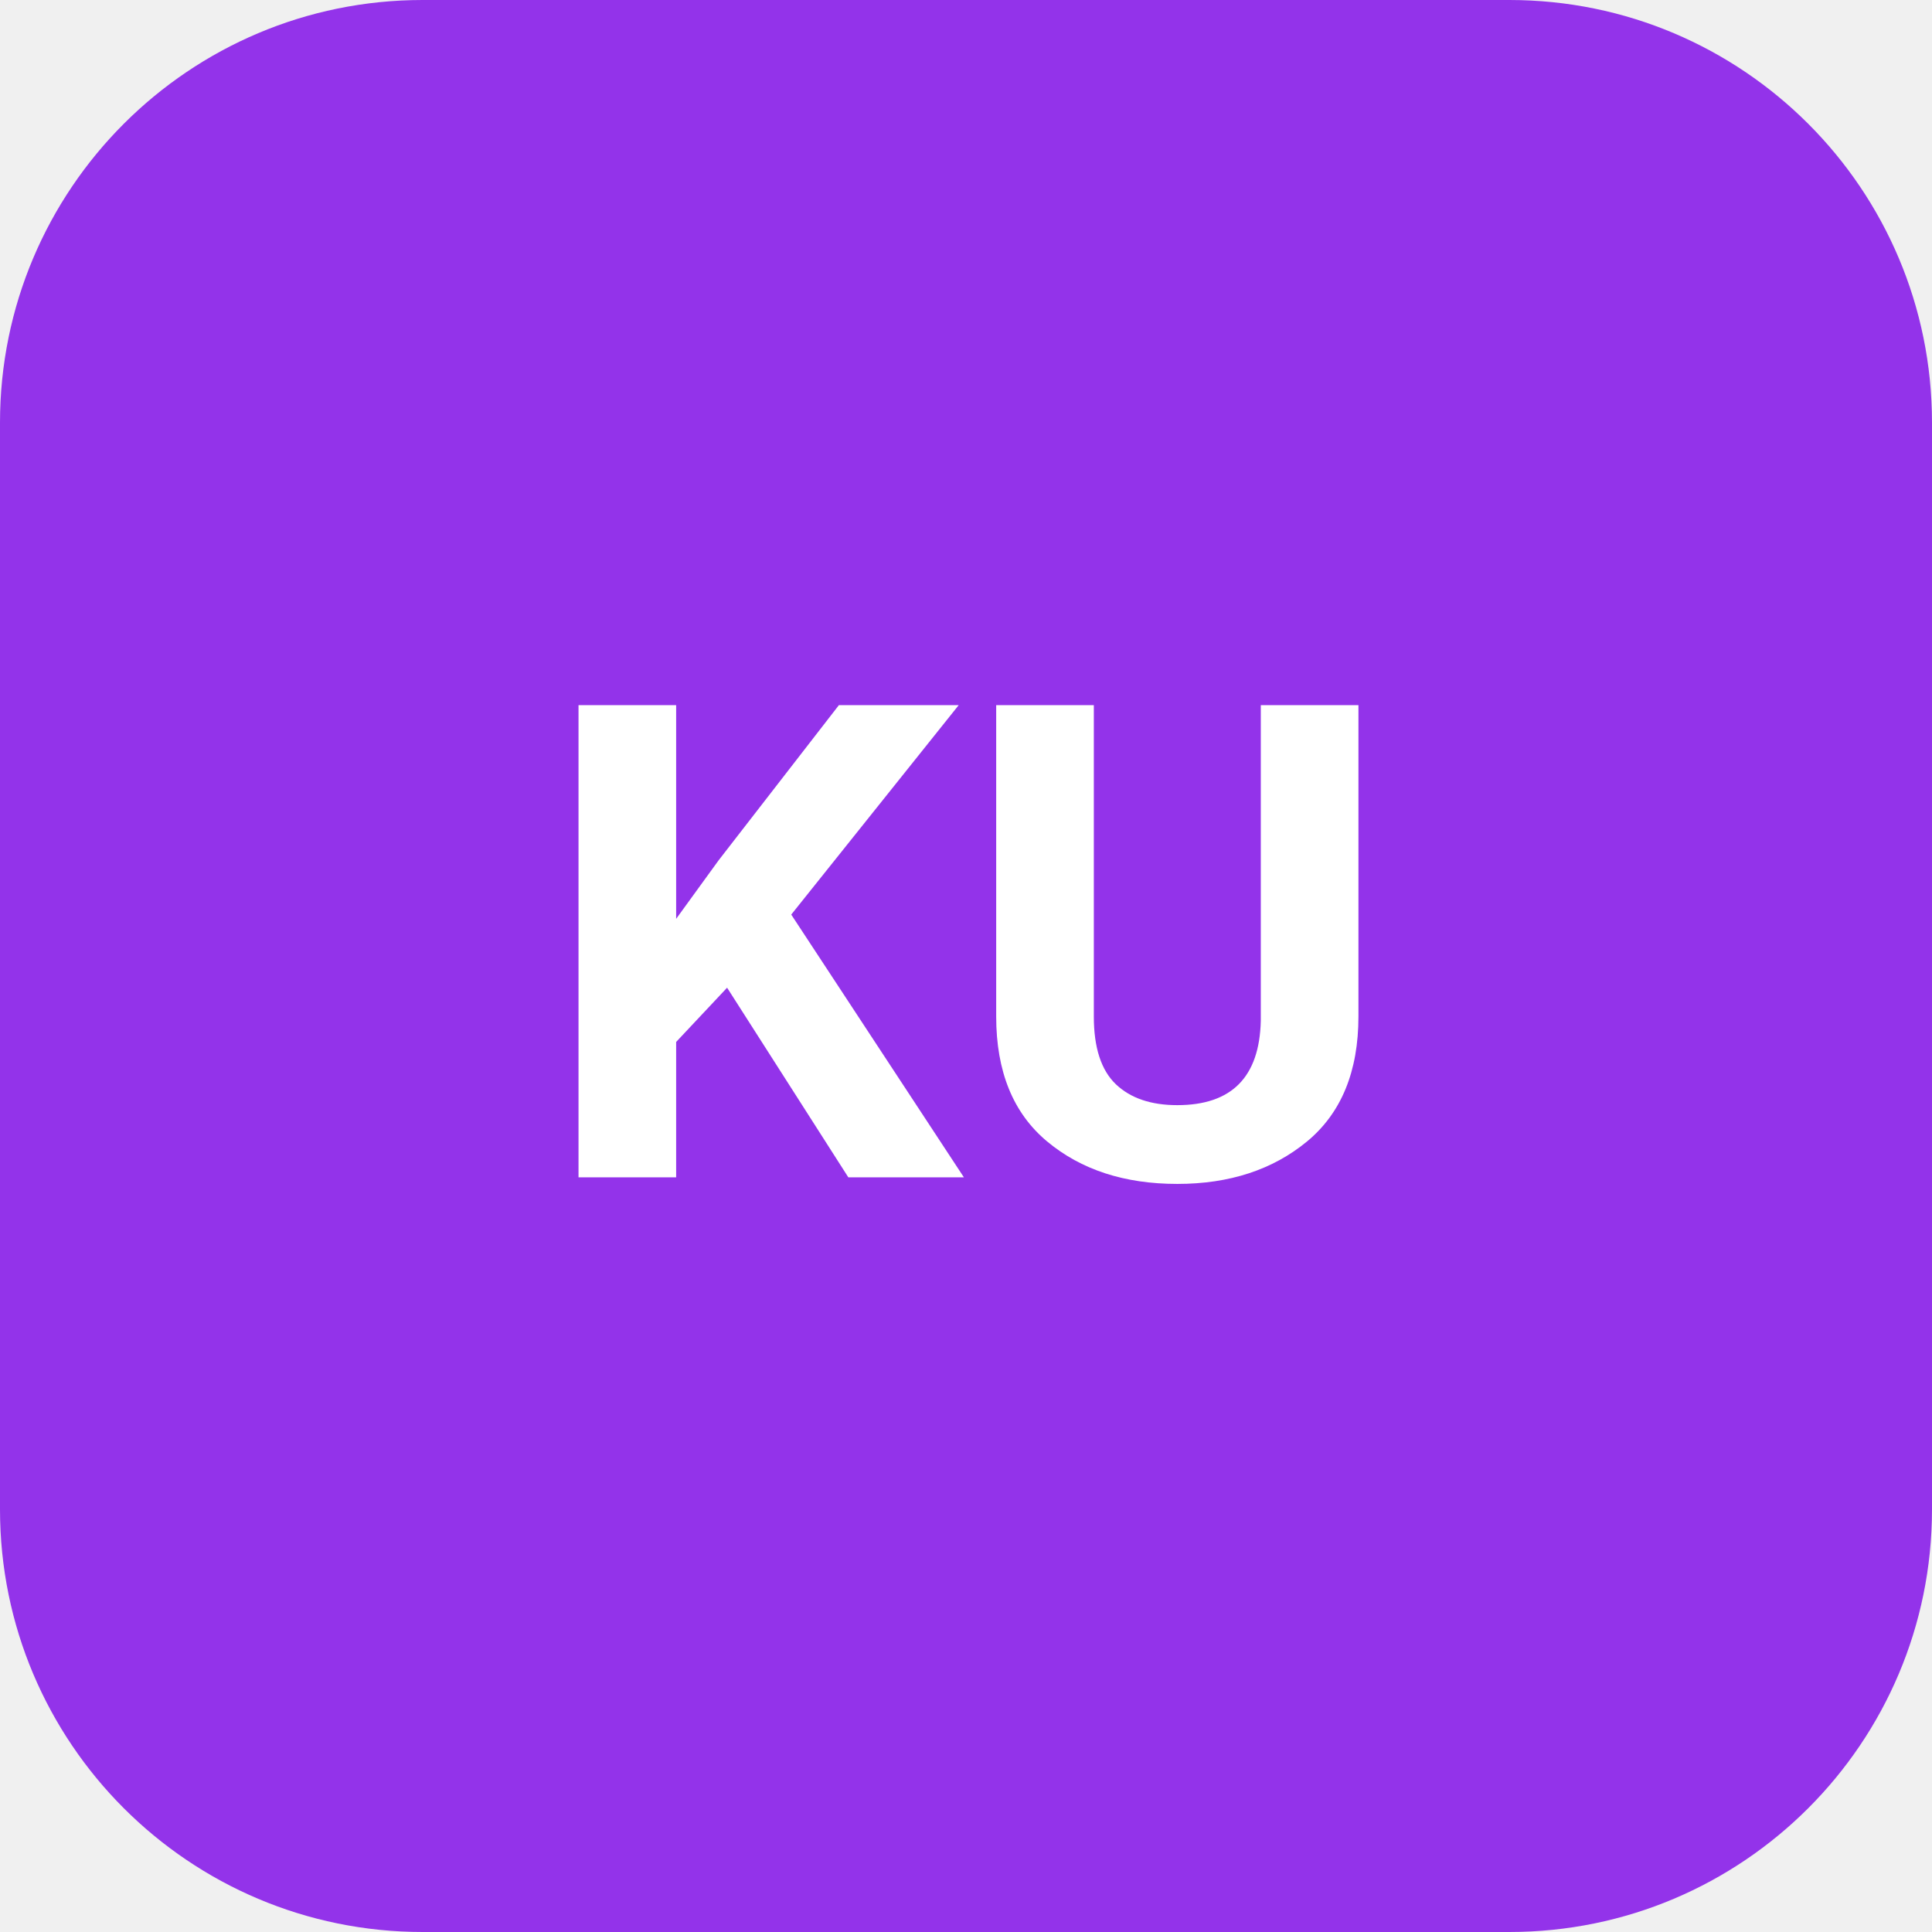
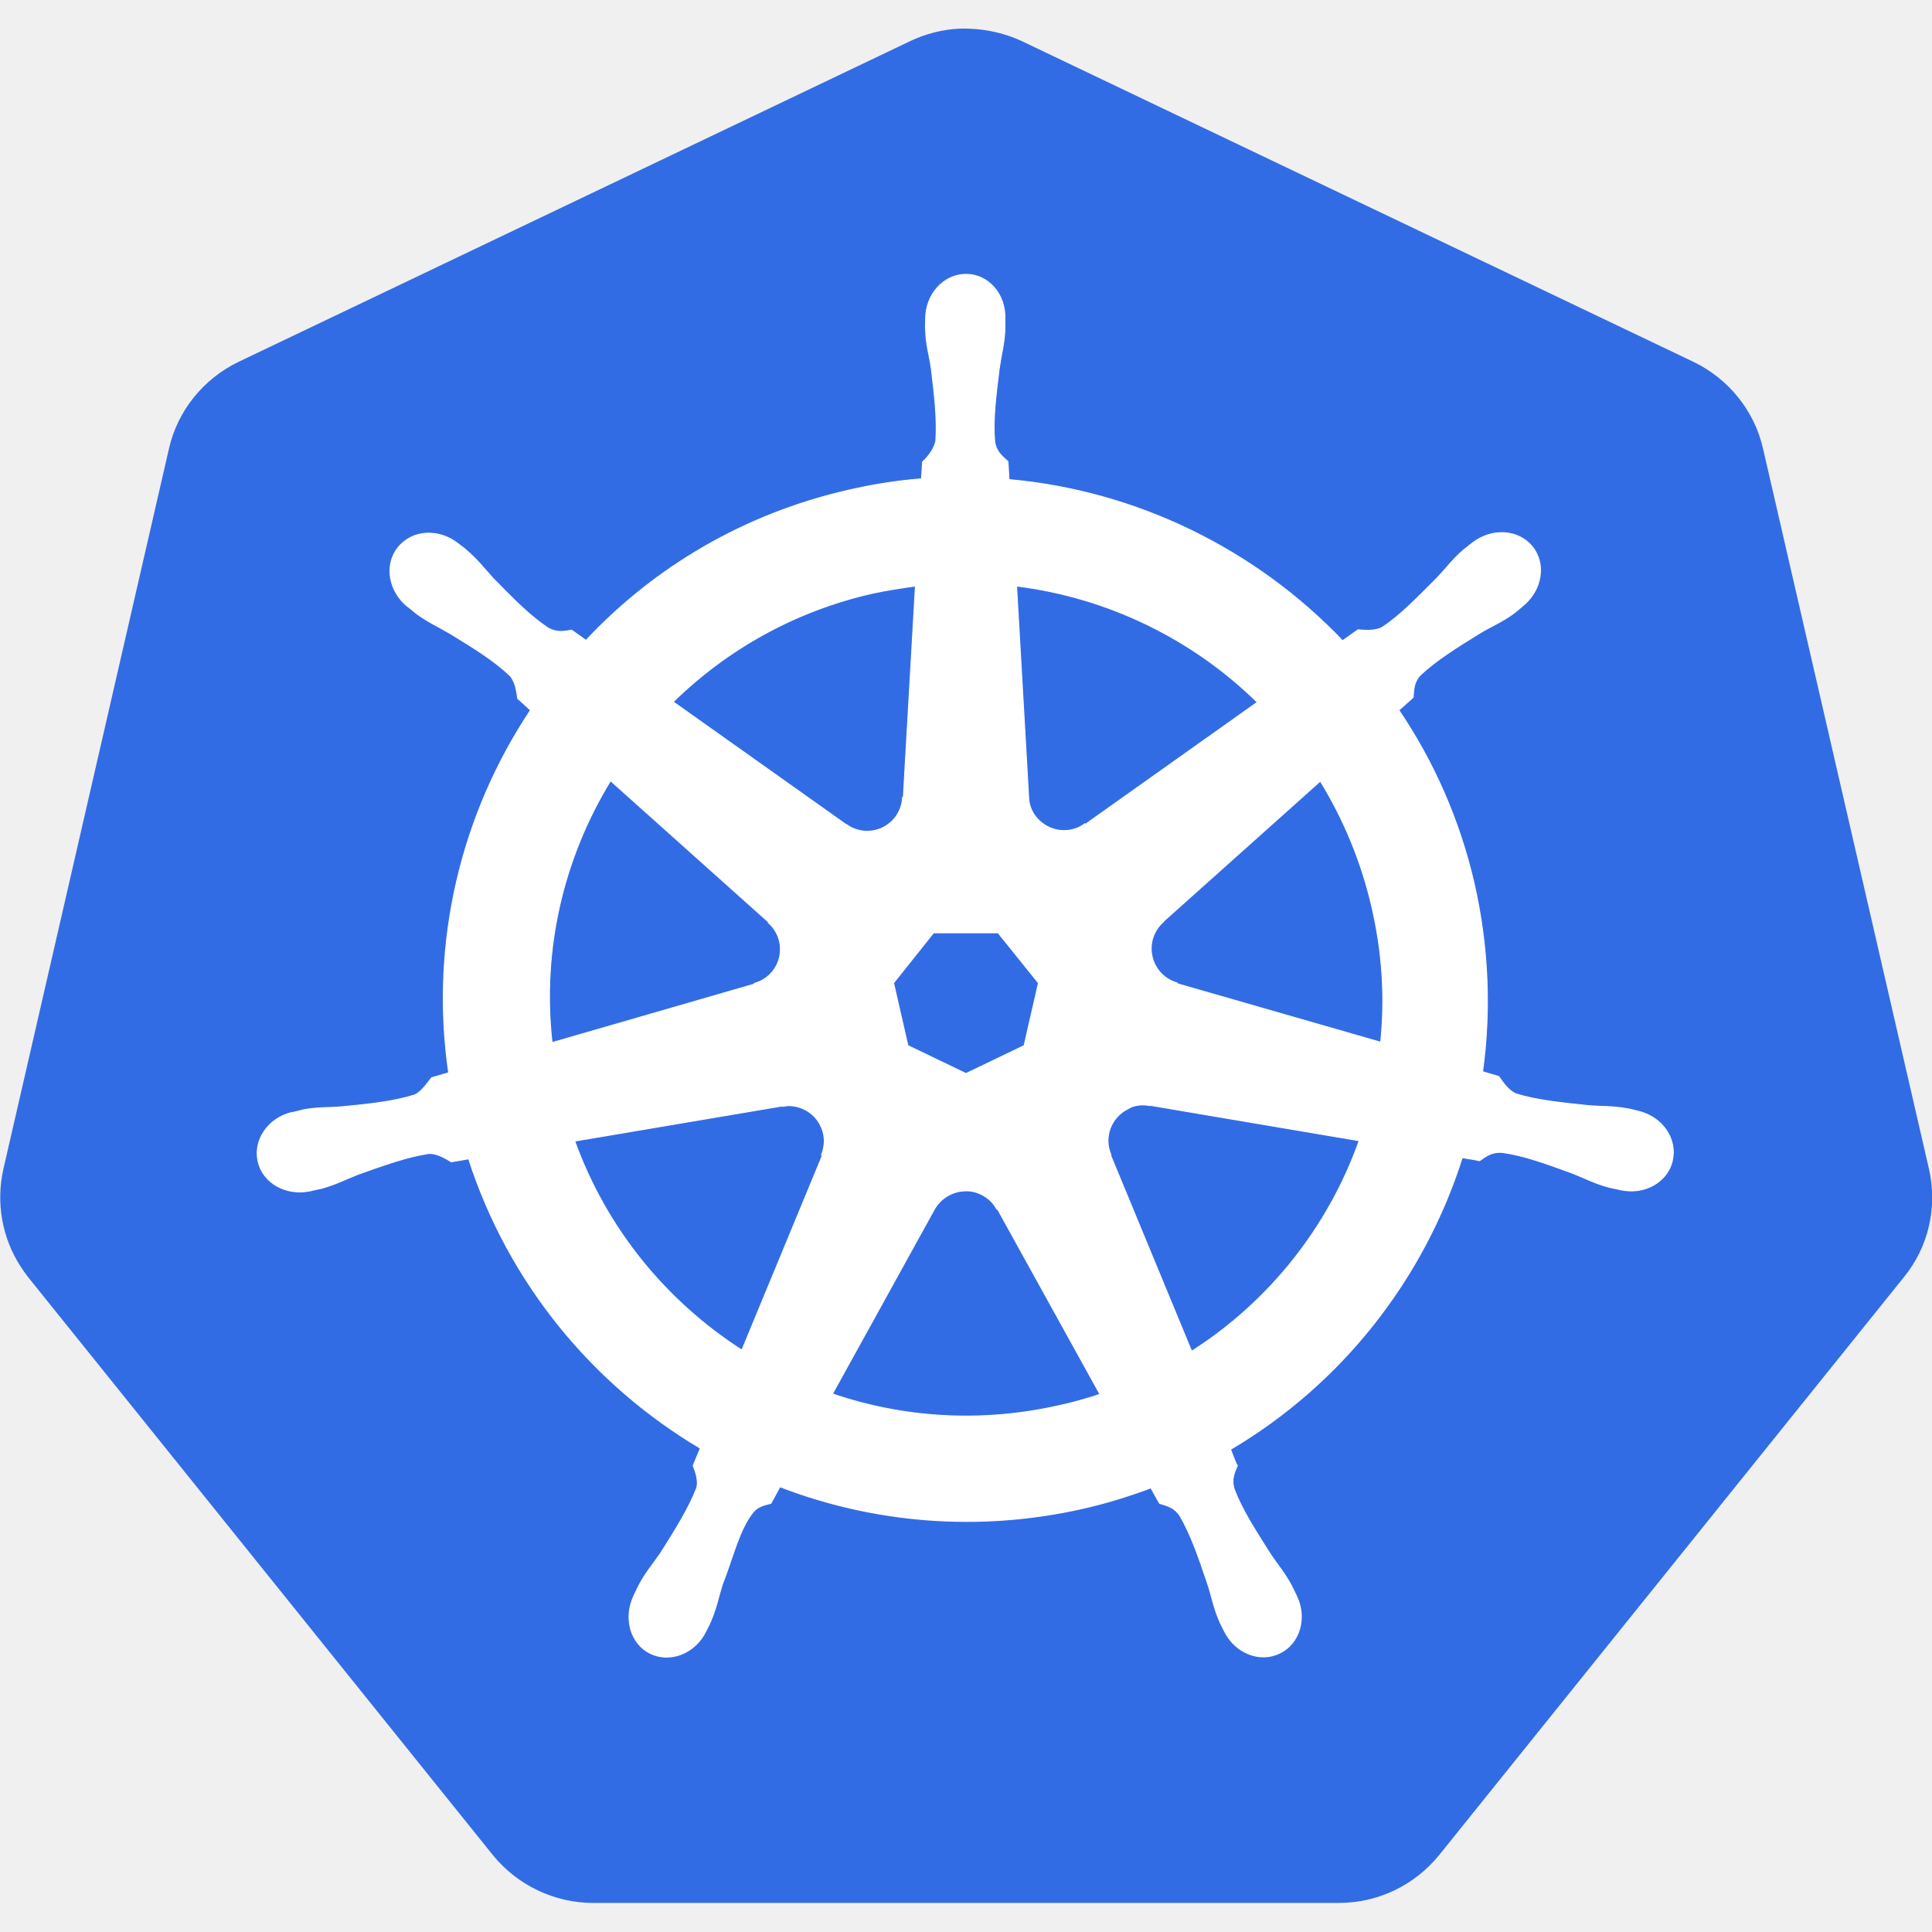
- <svg xmlns="http://www.w3.org/2000/svg" viewBox="0 0 64 64" width="64" height="64">
-   <rect width="64" height="64" rx="14" fill="#9333ea" />
-   <text x="32" y="39" font-family="-apple-system, BlinkMacSystemFont, 'Segoe UI', Roboto, Helvetica, Arial, sans-serif" font-size="22" font-weight="700" fill="#ffffff" text-anchor="middle">KU</text>
+ <svg xmlns="http://www.w3.org/2000/svg" xml:space="preserve" viewBox="0 0 512 512">
+   <path d="M254.2 7.6c-4.5.2-9 1.4-13 3.3l-178 85c-9.3 4.5-16.1 12.9-18.4 22.9L.9 309.8c-2 8.9-.4 18.2 4.6 25.9.6.9 1.2 1.8 1.9 2.7l123.2 153.2c6.5 8 16.3 12.7 26.6 12.7h197.6c10.4 0 20.1-4.7 26.6-12.7l123.2-153.2c6.5-8 8.9-18.5 6.6-28.6l-44-191c-2.3-10-9.1-18.4-18.4-22.9l-178-85c-5.2-2.4-10.9-3.5-16.6-3.3" style="fill:#326ce5" />
+   <path d="M256 72.7c-5.9 0-10.7 5.3-10.7 11.8v.3c0 .9-.1 2 0 2.7.1 3.8 1 6.7 1.5 10.1.9 7.4 1.6 13.6 1.2 19.3-.5 2.2-2 4.1-3.5 5.5l-.3 4.5c-6.4.5-12.8 1.5-19.3 3-27.7 6.3-51.5 20.5-69.6 39.8-1.2-.8-3.2-2.3-3.8-2.7-1.9.3-3.8.8-6.3-.6-4.8-3.2-9.1-7.6-14.4-13-2.4-2.6-4.2-5-7-7.4-.6-.6-1.6-1.3-2.4-1.9-2.2-1.8-4.9-2.7-7.4-2.8-3.3-.1-6.4 1.2-8.5 3.8-3.7 4.6-2.5 11.6 2.6 15.7.1 0 .1.1.2.1.7.6 1.6 1.3 2.2 1.8 3 2.2 5.8 3.4 8.8 5.2 6.4 3.9 11.7 7.2 15.8 11.1 1.6 1.7 1.9 4.8 2.1 6.1l3.4 3.1c-18.3 27.5-26.7 61.5-21.7 96.1l-4.5 1.3c-1.2 1.5-2.8 3.9-4.6 4.6-5.5 1.7-11.7 2.4-19.1 3.1-3.5.3-6.5.1-10.2.8l-2.8.7h-.3c-6.3 1.5-10.3 7.3-9 13s7.4 9.1 13.7 7.8h.2c.1 0 .1-.1.2-.1.9-.2 2-.4 2.8-.6 3.6-1 6.3-2.4 9.6-3.7 7-2.5 12.9-4.6 18.6-5.5 2.4-.2 4.9 1.5 6.1 2.2l4.6-.8c10.7 33.1 33.1 59.9 61.4 76.7l-1.9 4.6c.7 1.8 1.5 4.2.9 6-2.1 5.4-5.6 11-9.6 17.3-2 2.9-4 5.2-5.7 8.5-.4.8-1 2-1.4 2.9-2.7 5.9-.7 12.6 4.5 15.1 5.3 2.5 11.9-.1 14.7-6 .4-.8 1-1.9 1.3-2.7 1.5-3.5 2-6.4 3.1-9.8 2.8-7.1 4.4-14.5 8.2-19.1 1.1-1.3 2.8-1.8 4.6-2.2l2.4-4.4c24.7 9.5 52.4 12 80 5.8 6.3-1.4 12.4-3.3 18.3-5.5.7 1.2 1.9 3.5 2.3 4.1 1.8.6 3.8.9 5.4 3.3 2.9 5 4.9 10.8 7.3 17.9 1.1 3.3 1.6 6.3 3.1 9.8.3.8.9 1.9 1.3 2.7 2.8 5.9 9.4 8.6 14.7 6 5.3-2.5 7.3-9.3 4.5-15.1-.4-.8-1-2.1-1.4-2.9-1.8-3.3-3.8-5.6-5.7-8.5-4-6.3-7.4-11.6-9.4-16.9-.9-2.8.1-4.5.8-6.3-.4-.5-1.3-3.1-1.8-4.3 29.5-17.4 51.2-45.2 61.4-77.3 1.4.2 3.8.6 4.6.8 1.6-1.1 3.1-2.4 6-2.2 5.7.8 11.5 2.9 18.6 5.5 3.3 1.3 5.9 2.7 9.6 3.7.8.2 1.9.4 2.8.6.1 0 .1.1.2.1h.2c6.3 1.4 12.5-2.1 13.7-7.8 1.3-5.7-2.7-11.5-9-13-.9-.2-2.2-.6-3.1-.7-3.7-.7-6.7-.5-10.2-.8-7.4-.8-13.6-1.4-19.1-3.1-2.2-.9-3.8-3.5-4.6-4.6l-4.3-1.3c2.2-16.1 1.6-32.9-2.2-49.7-3.9-17-10.8-32.5-20-46.1 1.1-1 3.2-2.8 3.8-3.4.2-1.9 0-3.9 2-6 4.2-3.9 9.5-7.2 15.8-11.1 3-1.8 5.8-2.9 8.9-5.2.7-.5 1.6-1.3 2.3-1.9 5.1-4.1 6.3-11.1 2.6-15.7s-10.8-5-15.9-1c-.7.6-1.7 1.3-2.4 1.9-2.9 2.5-4.6 4.9-7 7.4-5.3 5.3-9.6 9.8-14.4 13-2.1 1.2-5.1.8-6.5.7l-4.1 2.9c-23.1-24.2-54.6-39.7-88.4-42.7-.1-1.4-.2-4-.3-4.8-1.4-1.3-3.1-2.5-3.5-5.3-.5-5.7.3-11.9 1.2-19.3.5-3.5 1.3-6.4 1.5-10.1v-3c.3-6.6-4.4-11.9-10.3-11.9zm-13.4 82.6-3.2 55.9-.2.1c-.2 5-4.3 9-9.4 9-2.1 0-4-.7-5.5-1.8h-.1L178.4 186c14.1-13.8 32.1-24.1 52.9-28.8 3.8-.8 7.6-1.4 11.3-1.9zm26.8 0c24.2 3 46.7 14 63.8 30.8l-45.5 32.3-.2-.1c-4 3-9.7 2.2-12.9-1.7-1.3-1.6-2-3.5-2-5.4zm-107.6 51.6 41.8 37.4v.2c3.8 3.3 4.3 9 1.2 12.9-1.3 1.6-3 2.7-4.9 3.2v.2l-53.6 15.5c-2.8-24.9 3.1-49.1 15.5-69.4zm188.1.1c6.2 10.1 10.9 21.3 13.7 33.5 2.8 12.1 3.5 24.1 2.3 35.7L312 260.7v-.2c-4.8-1.3-7.8-6.2-6.7-11.2.5-2 1.5-3.7 3-5v-.1zm-102.5 40.2h17.1l10.7 13.3-3.8 16.6-15.4 7.4-15.4-7.4-3.8-16.6zm55 45.6c.7 0 1.5 0 2.2.2l.1-.1 55.5 9.4c-8.1 22.8-23.7 42.6-44.4 55.8l-21.5-52 .1-.1c-2-4.6 0-10 4.6-12.2.9-.6 2.1-.9 3.4-1zm-93.2.2c4.2.1 8 3 9 7.3.5 2 .2 4-.5 5.8l.2.2-21.3 51.5c-19.9-12.8-35.8-31.9-44.3-55.4l55-9.3.1.1c.6-.1 1.2-.2 1.8-.2zm46.4 22.6c1.5-.1 3 .2 4.4.9 1.9.9 3.3 2.3 4.2 4h.2l27.1 49q-5.25 1.8-10.8 3c-20.7 4.7-41.4 3.3-60.1-3.1l27-48.9c1.7-3 4.8-4.8 8-4.9z" style="fill:#fff;stroke:#fff;stroke-width:.25" />
</svg>
